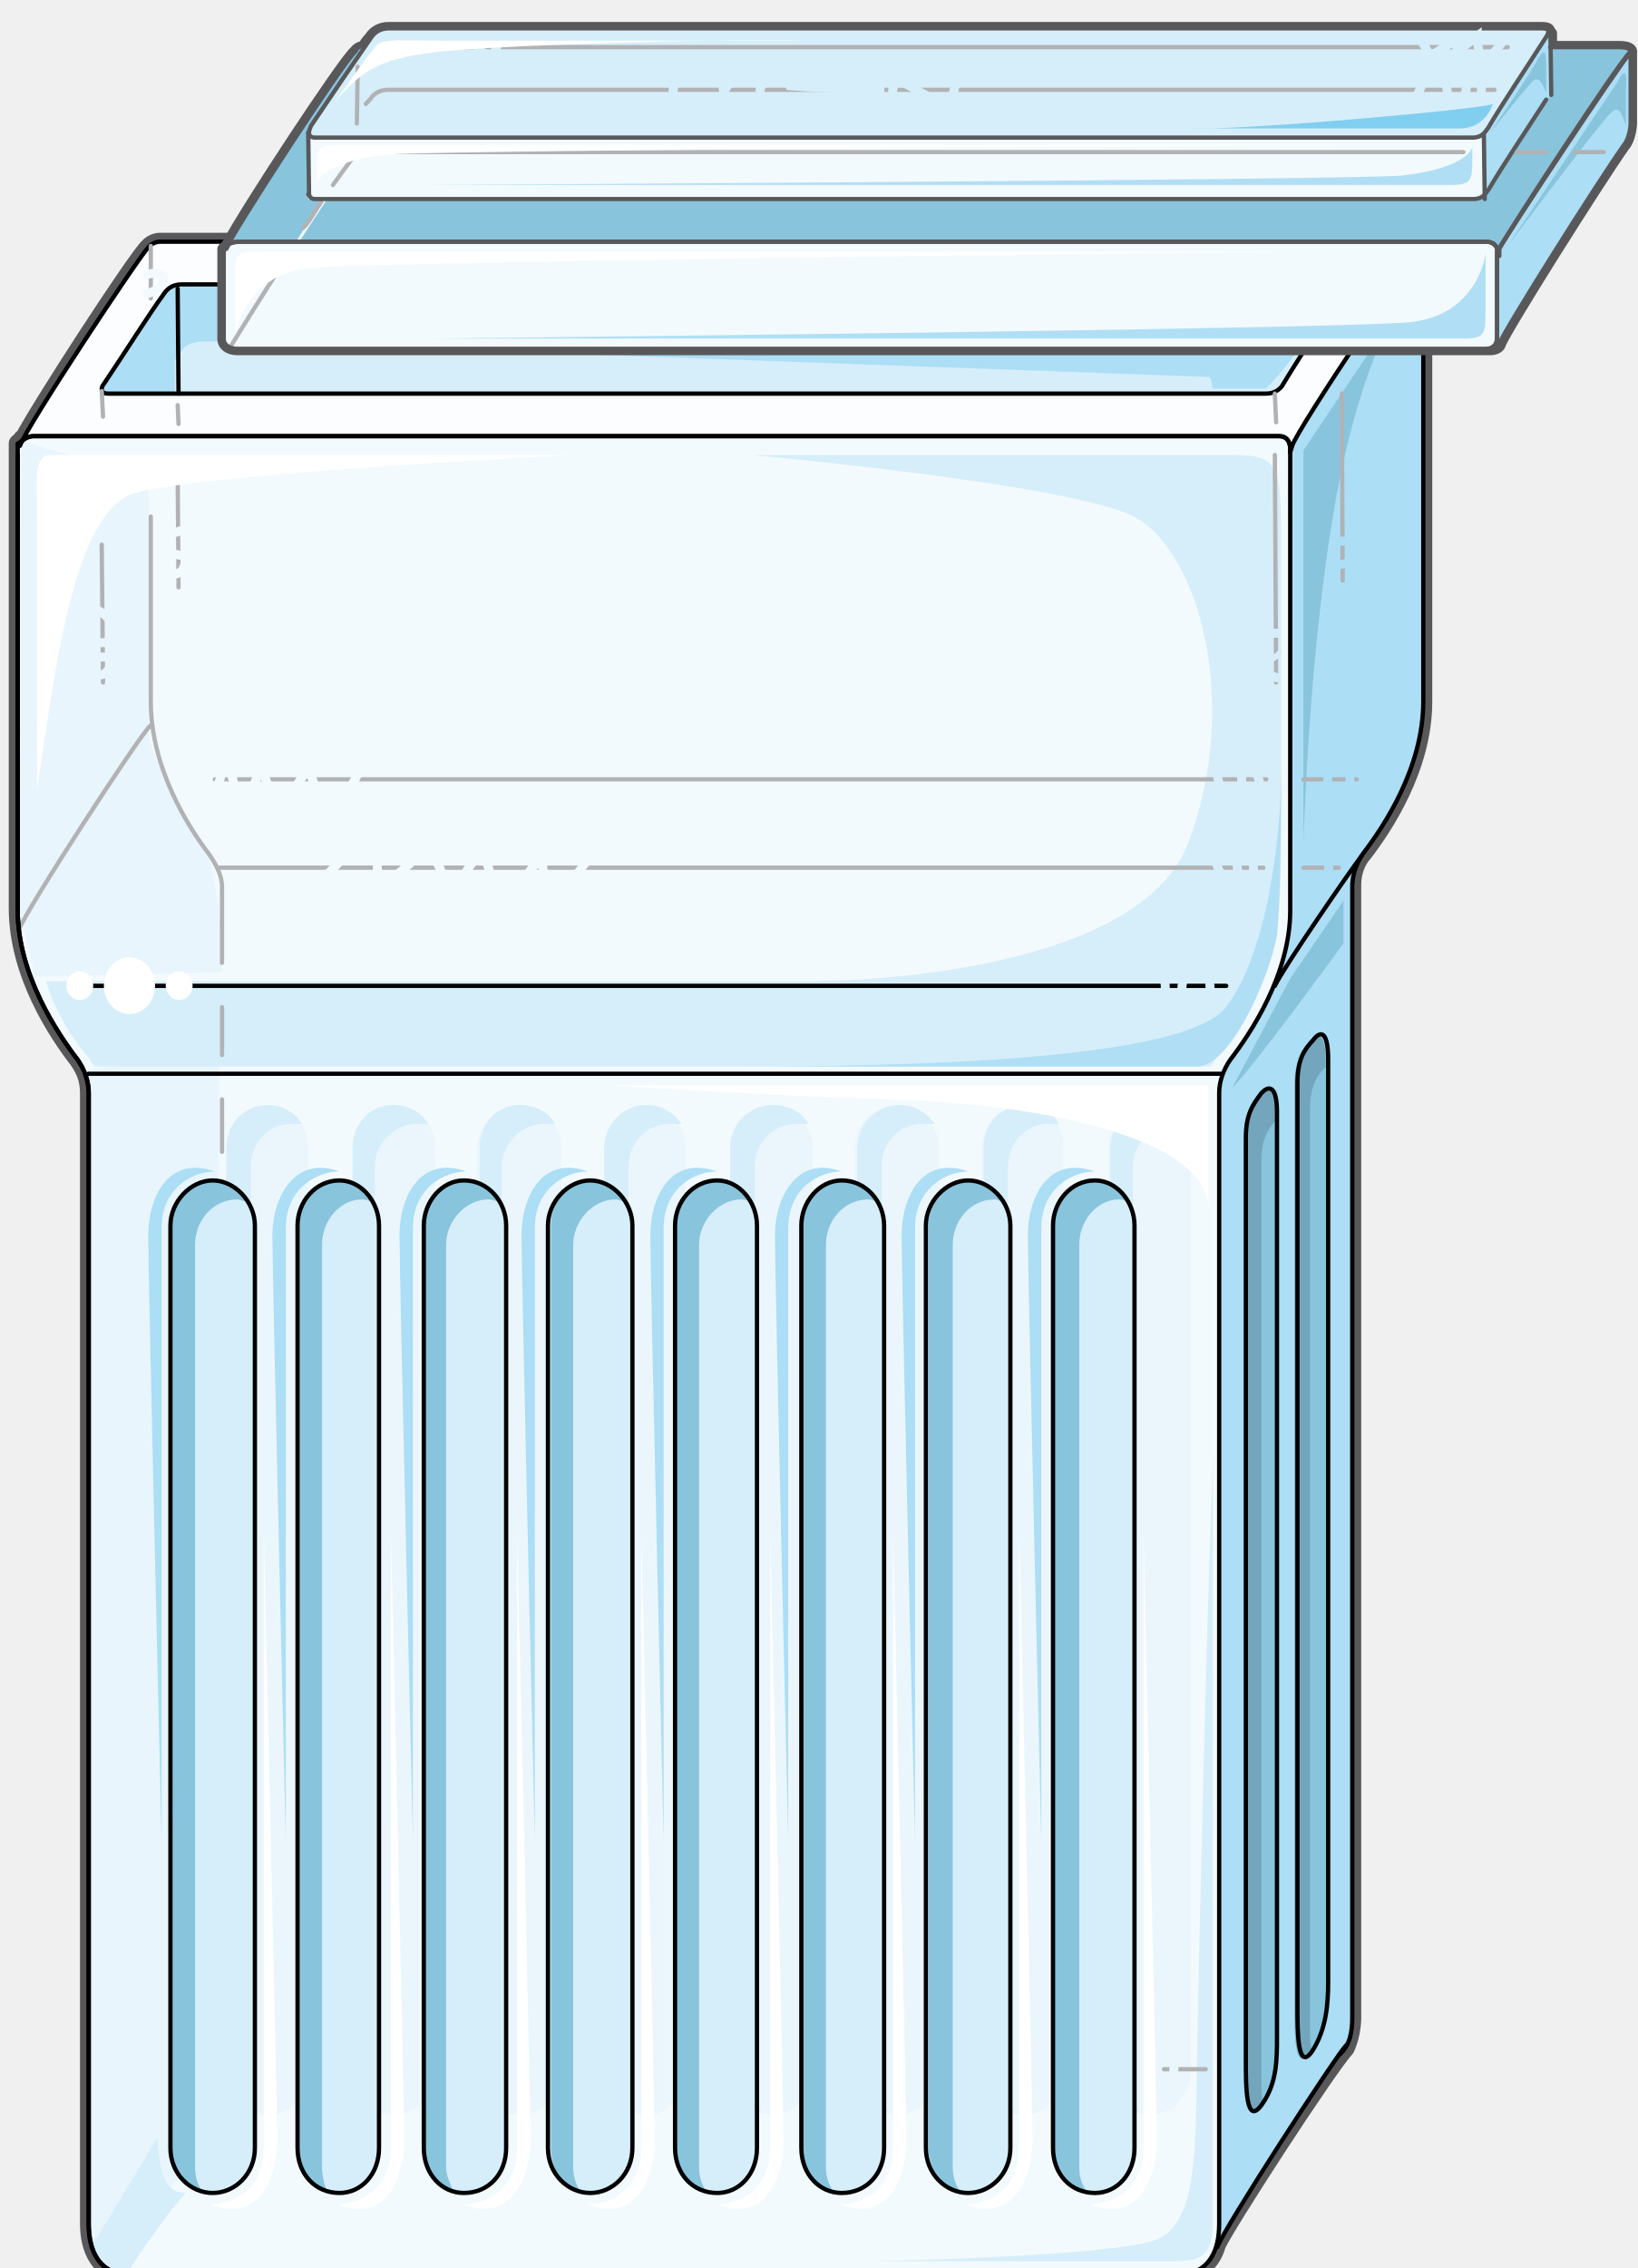
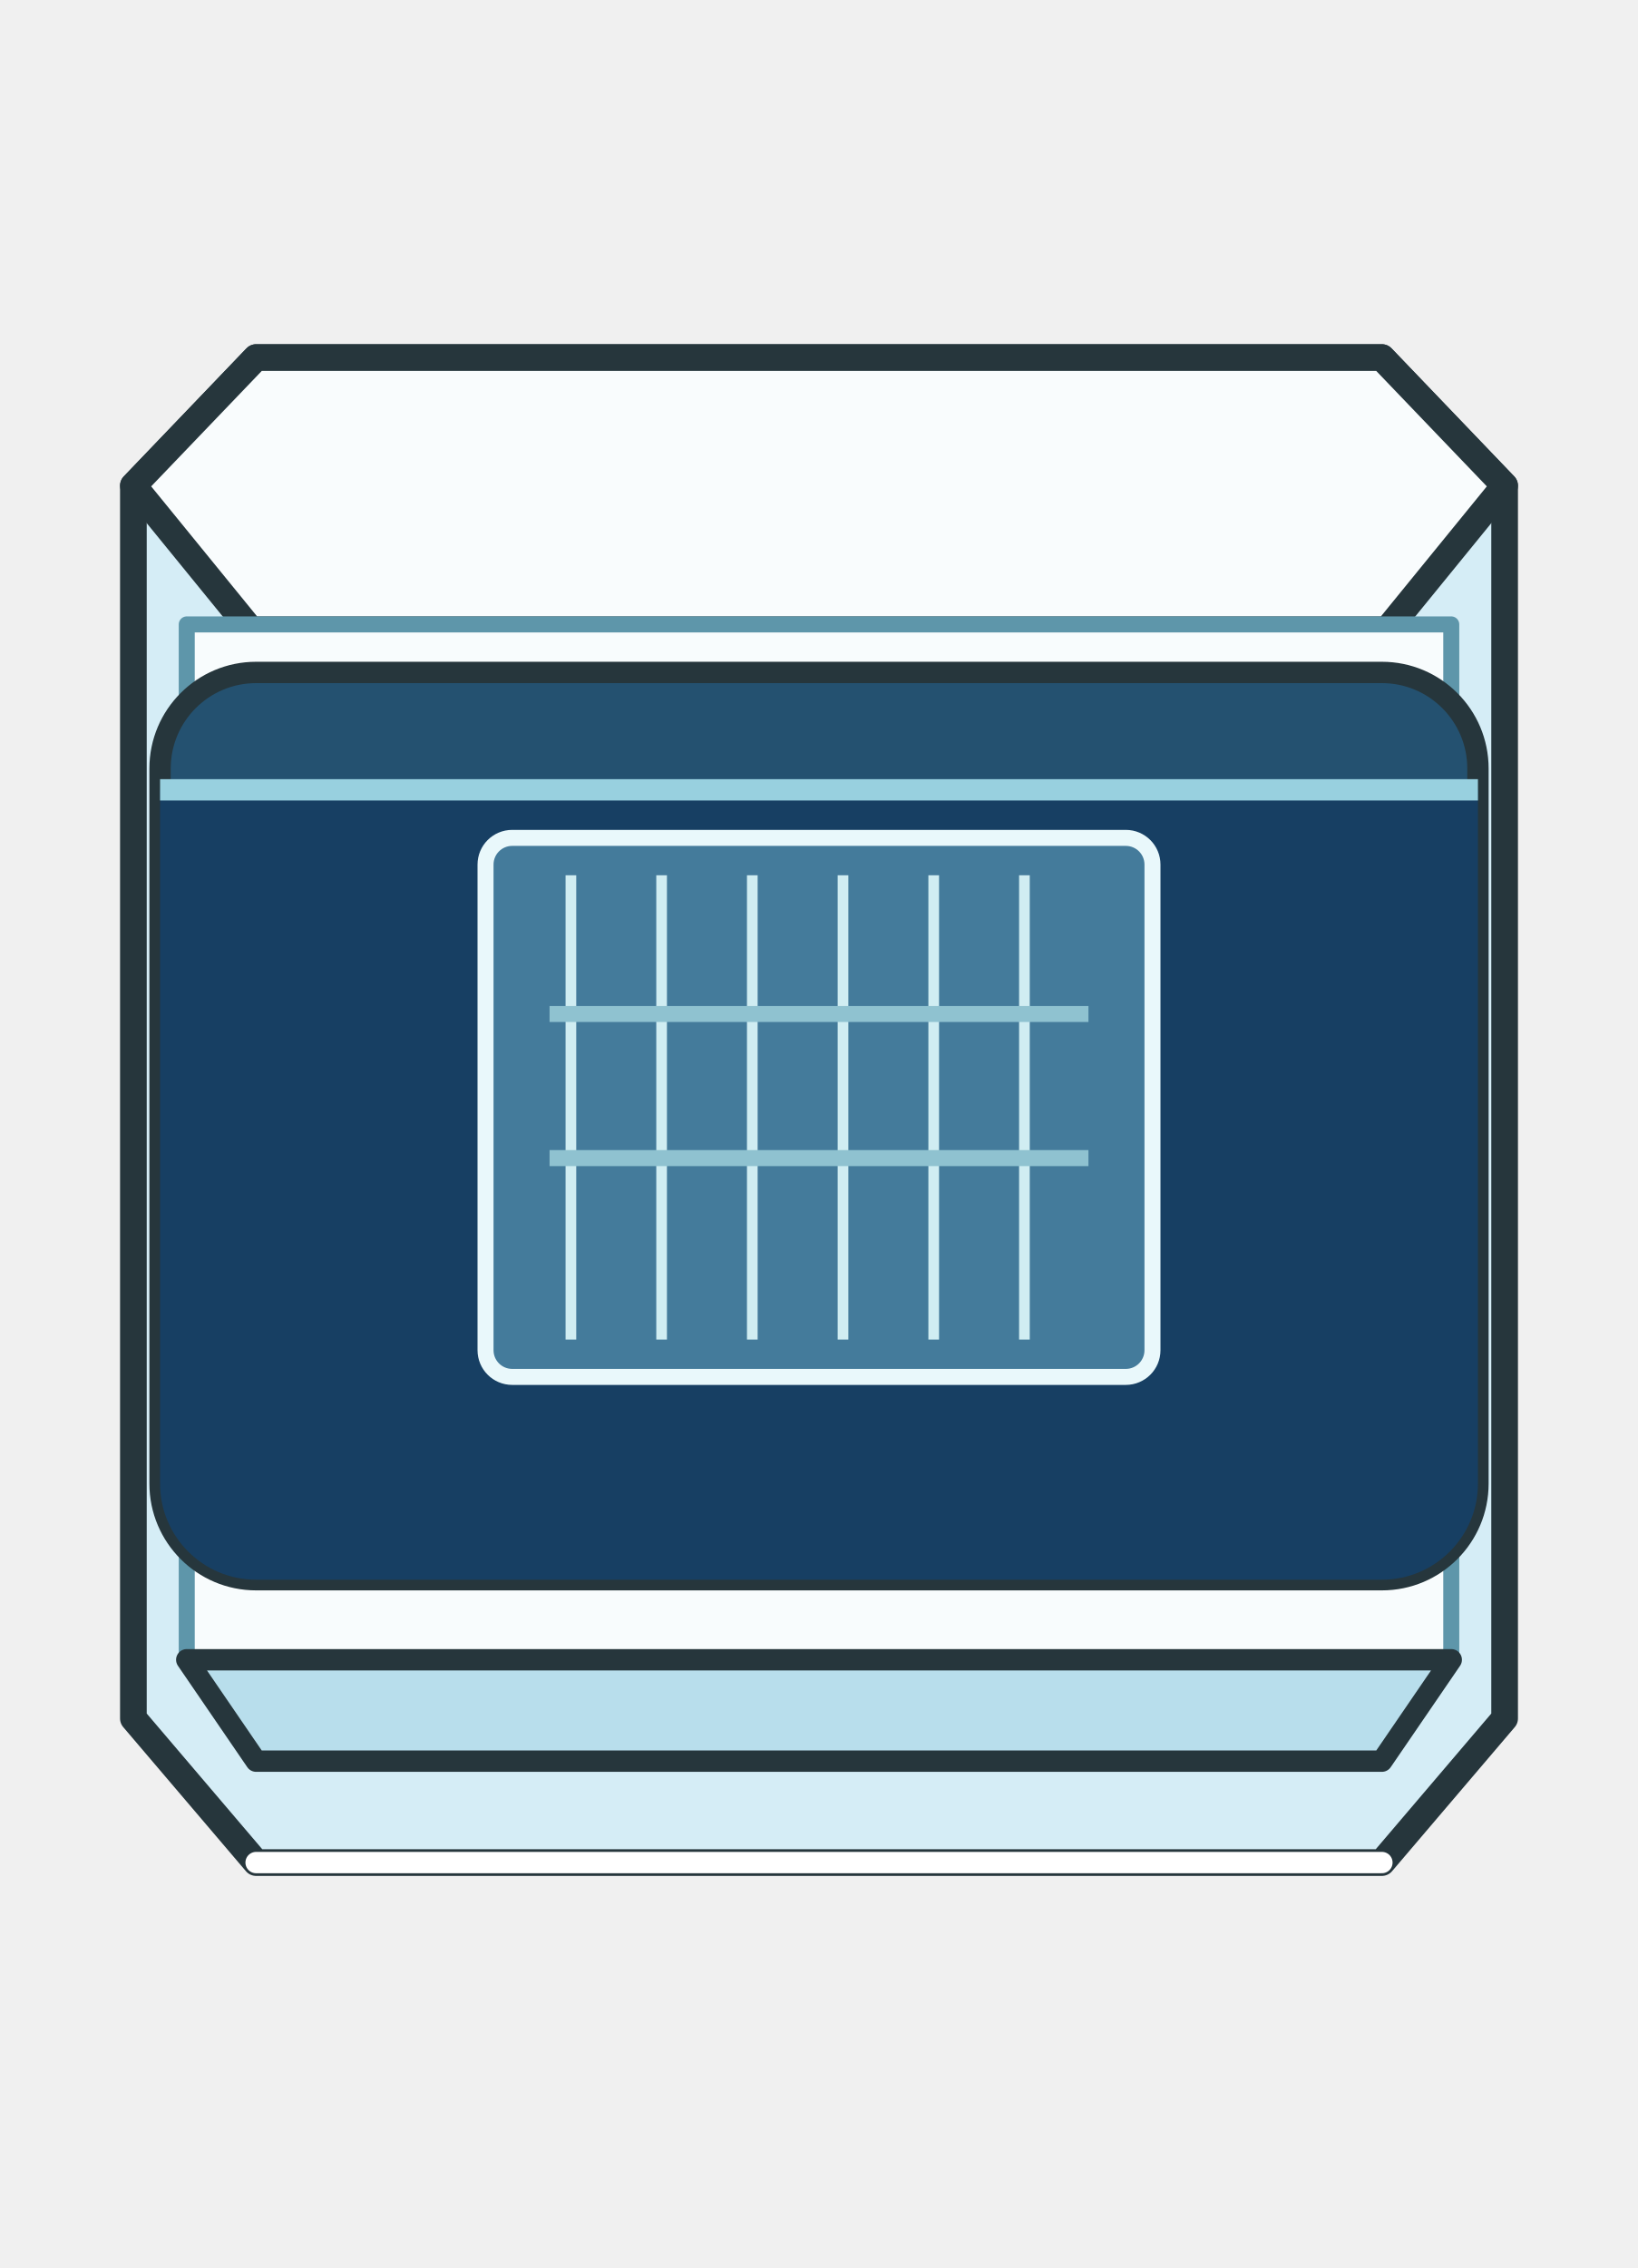
- <svg xmlns="http://www.w3.org/2000/svg" version="1.0" viewBox="0 0 306.973 424.97">
+ <svg xmlns="http://www.w3.org/2000/svg" viewBox="0 0 306.973 424.97">
  <defs>
-     <clipPath clipPathUnits="userSpaceOnUse" id="a">
-       <path d="M1.04 3.598h306.614V428.86H1.039z" />
+     <clipPath id="bath">
+       <rect x="30" y="126" width="247" height="170" rx="18" />
    </clipPath>
  </defs>
-   <path clip-path="url(#a)" d="M264.28 45.293H29.982c-.84 0-1.68.48-2.079.919C25.824 47.971 7.076 76.833 4.157 82.63v-.44.44s0 0 0 0c-.4 0-.4 0-.839.44 0 0 0 0 0 0v87.067c0 12.432 7.515 23.546 11.273 28.423 1.24 1.799 2.079 3.558 2.079 6.236v211.871c0 4.438 1.639 9.755 8.715 9.755h194.362c4.997 0 7.475-2.639 8.315-5.757 0 0 0 0 0 0 1.279-3.118 20.827-33.3 24.145-36.858.84-1.799 1.24-3.997 1.24-5.796V165.7c0-2.24.839-4.438 2.078-5.797 3.758-4.877 11.233-15.99 11.233-28.423V46.212s0 0 0 0 0 0 0 0 0-.92-2.478-.92" fill="none" stroke="#58585a" stroke-width="3.358px" stroke-linecap="round" stroke-linejoin="round" stroke-miterlimit="4" stroke-dasharray="none" stroke-opacity="1" />
-   <path d="M228.462 382.928v37.337l23.345-36.498-23.345-.84z" fill="#acdef5" fill-rule="evenodd" fill-opacity="1" stroke="none" />
-   <path d="M266.758 46.092V131.4c0 12.433-7.475 23.546-11.233 28.423-1.24 1.799-2.079 3.998-2.079 6.236v211.912c0 4.437-1.639 9.754-9.154 9.754H50.329c-7.075 0-8.714-5.317-8.714-9.754V166.059c0-2.238-1.28-4.437-2.519-6.236-3.757-4.877-10.833-15.99-10.833-28.423V46.092z" fill="#acdef5" fill-rule="evenodd" fill-opacity="1" stroke="none" />
-   <path d="M241.813 84.789s.4-3.079-2.078-3.079H6.236c-1.239 0-2.478.88-2.918 1.76h.44c1.239-3.558 22.066-35.06 24.145-37.258.4-.44 1.24-.92 2.079-.92H264.28c2.478 0 2.478.92 2.478.92-2.078 2.199-23.306 33.7-24.545 37.257l-.4 1.32z" fill="#fbfdfe" fill-rule="evenodd" fill-opacity="1" stroke="none" />
-   <path d="M34.02 53.288h215.769c1.259 0 2.498 0 1.259 1.799-3.758 6.216-7.915 12.452-10.834 17.35-.42.439-1.239 1.318-2.918 1.318H20.268c-1.68 0-1.26-1.319-.84-1.779 4.178-6.216 8.335-12.892 11.253-16.89.84-1.339 2.08-1.798 3.338-1.798z" fill="#d6eefa" fill-rule="evenodd" fill-opacity="1" stroke="none" />
-   <path d="M34.02 65.76c.819-1.339 2.498-1.779 4.157-1.779H245.21c2.08-2.678 3.758-5.796 5.837-8.894 1.24-1.8 0-1.8-1.26-1.8H34.02c-1.259 0-2.498.46-3.338 1.8-2.918 3.997-7.075 10.673-11.253 16.89-.42.46-.84 1.778.84 1.778h8.335c2.078-3.098 3.737-5.776 5.416-7.995z" fill="#acdef5" fill-rule="evenodd" fill-opacity="1" stroke="none" />
-   <path d="M239.735 81.75H6.236c-.82 0-1.659.46-2.079.9-.42.44-.42.44-.42.88h-.419v-.44V170.597c0 11.992 7.495 23.086 11.253 27.983 1.24 1.779 2.079 3.997 2.079 6.216v211.871c0 4.878 1.659 9.755 8.735 9.755H219.767c7.076 0 8.735-4.877 8.735-9.755V204.796c0-2.219.839-4.437 2.078-6.216 3.758-4.897 11.233-15.99 11.233-27.983V83.989c0-.9-.4-2.239-2.078-2.239z" fill="#f3fafd" fill-rule="evenodd" fill-opacity="1" stroke="none" />
-   <path d="M57.765 388.285c0 4.457-3.318 7.995-7.455 7.995-4.558 0-7.896-3.538-7.896-7.995V215.05c0-4.458 3.338-8.015 7.896-8.015 4.137 0 7.455 3.557 7.455 8.015v173.235z" fill="#ebf6fc" fill-rule="evenodd" fill-opacity="1" stroke="none" />
-   <path d="M47.012 391.743V218.588c0-4.438 3.317-7.996 7.475-7.996h2.079c-1.24-2.218-3.738-3.557-6.237-3.557-4.577 0-7.915 3.557-7.915 7.995v173.155c0 3.558 2.499 6.656 5.417 7.535-.42-.88-.82-2.658-.82-3.977z" fill="#d6eefa" fill-rule="evenodd" fill-opacity="1" stroke="none" />
-   <path d="M81.59 388.285c0 4.457-3.337 7.995-7.955 7.995-4.197 0-7.555-3.538-7.555-7.995V215.05c0-4.458 3.358-8.015 7.555-8.015 4.618 0 7.956 3.557 7.956 8.015v173.235z" fill="#ebf6fc" fill-rule="evenodd" fill-opacity="1" stroke="none" />
-   <path d="M70.257 391.743V218.588c0-4.438 3.738-7.996 7.896-7.996h2.078c-1.239-2.218-3.737-3.557-6.656-3.557-4.157 0-7.495 3.557-7.495 7.995v173.155c0 3.558 2.099 6.656 5.417 7.535-.82-.88-1.24-2.658-1.24-3.977z" fill="#d6eefa" fill-rule="evenodd" fill-opacity="1" stroke="none" />
-   <path d="M105.256 388.285c0 4.457-3.738 7.995-7.915 7.995-4.157 0-7.915-3.538-7.915-7.995V215.05c0-4.458 3.758-8.015 7.915-8.015 4.177 0 7.915 3.557 7.915 8.015v173.235zM128.522 388.285c0 4.457-3.298 7.995-7.415 7.995-4.538 0-7.856-3.538-7.856-7.995V215.05c0-4.458 3.318-8.015 7.856-8.015 4.117 0 7.415 3.557 7.415 8.015v173.235zM152.348 388.285c0 4.457-3.338 7.995-7.956 7.995-4.197 0-7.555-3.538-7.555-7.995V215.05c0-4.458 3.358-8.015 7.555-8.015 4.618 0 7.956 3.557 7.956 8.015v173.235zM176.013 388.285c0 4.457-3.737 7.995-7.915 7.995-4.157 0-7.915-3.538-7.915-7.995V215.05c0-4.458 3.758-8.015 7.915-8.015 4.178 0 7.915 3.557 7.915 8.015v173.235zM199.36 388.285c0 4.457-3.319 7.995-7.456 7.995-4.558 0-7.896-3.538-7.896-7.995V215.05c0-4.458 3.338-8.015 7.896-8.015 4.137 0 7.455 3.557 7.455 8.015v173.235zM223.185 388.285c0 4.457-3.338 7.995-7.955 7.995-4.198 0-7.556-3.538-7.556-7.995V215.05c0-4.458 3.358-8.015 7.556-8.015 4.617 0 7.955 3.557 7.955 8.015v173.235z" fill="#ebf6fc" fill-rule="evenodd" fill-opacity="1" stroke="none" />
-   <path d="M94.083 391.743V218.588c0-4.438 3.738-7.996 7.895-7.996h2.079c-1.24-2.218-3.738-3.557-6.656-3.557-4.158 0-7.495 3.557-7.495 7.995v173.155c0 3.558 2.098 6.656 5.416 7.535-.82-.88-1.239-2.658-1.239-3.977zM117.809 391.743V218.588c0-4.438 3.298-7.996 7.855-7.996h2.059c-1.64-2.218-3.718-3.557-6.616-3.557-4.118 0-7.856 3.557-7.856 7.995v173.155c0 3.558 2.499 6.656 5.797 7.535-.82-.88-1.24-2.658-1.24-3.977zM141.474 391.743V218.588c0-4.438 3.358-7.996 7.975-7.996h2.1c-1.26-2.218-3.779-3.557-6.717-3.557-4.197 0-7.995 3.557-7.995 7.995v173.155c0 3.558 2.539 6.656 5.896 7.535-.839-.88-1.259-2.658-1.259-3.977zM165.24 391.743V218.588c0-4.438 3.338-7.996 7.495-7.996h2.479c-1.66-2.218-3.738-3.557-6.636-3.557-4.158 0-7.915 3.557-7.915 7.995v173.155c0 3.558 2.498 6.656 5.836 7.535-.84-.88-1.26-2.658-1.26-3.977zM188.925 391.743V218.588c0-4.438 3.318-7.996 7.476-7.996h2.079c-1.24-2.218-3.738-3.557-6.237-3.557-4.577 0-7.915 3.557-7.915 7.995v173.155c0 3.558 2.499 6.656 5.837 7.535-.84-.88-1.24-2.658-1.24-3.977zM212.331 391.743V218.588c0-4.438 3.738-7.996 7.896-7.996h2.078c-1.239-2.218-3.737-3.557-6.656-3.557-4.157 0-7.495 3.557-7.495 7.995v173.155c0 3.558 2.099 6.656 5.417 7.535-.82-.88-1.24-2.658-1.24-3.977z" fill="#d6eefa" fill-rule="evenodd" fill-opacity="1" stroke="none" />
-   <path d="M16.57 204.836v211.772c0 2.658.42 5.336 2.079 7.095l22.406-23.526V196.401l-25.744 4.457c.84 1.32 1.259 2.659 1.259 3.978z" fill="#e8f5fc" fill-rule="evenodd" fill-opacity="1" stroke="none" />
-   <path d="M47.771 402.476c0 4.897-3.738 8.435-7.915 8.435-4.158 0-7.915-3.538-7.915-8.435V229.641c0-4.437 3.757-8.455 7.915-8.455 4.177 0 7.915 4.018 7.915 8.455v172.835z" fill="#d6eefa" fill-rule="evenodd" fill-opacity="1" stroke="none" />
-   <path d="M36.558 405.994V233.199c0-4.458 3.338-8.455 7.935-8.455.42 0 1.26.44 2.079.44-1.66-2.22-3.758-3.998-6.676-3.998-4.178 0-7.955 3.998-7.955 8.455v172.795c0 3.998 2.518 7.116 5.856 7.995-.84-1.319-1.24-2.658-1.24-4.437z" fill="#89c4dd" fill-rule="evenodd" fill-opacity="1" stroke="none" />
-   <path d="M71.037 402.476c0 4.897-3.298 8.435-7.416 8.435-4.537 0-7.855-3.538-7.855-8.435V229.641c0-4.437 3.318-8.455 7.855-8.455 4.118 0 7.416 4.018 7.416 8.455v172.835z" fill="#d6eefa" fill-rule="evenodd" fill-opacity="1" stroke="none" />
-   <path d="M60.363 405.994V233.199c0-4.458 3.318-8.455 7.476-8.455.84 0 1.679.44 2.079.44-1.24-2.22-3.738-3.998-6.237-3.998-4.577 0-7.915 3.998-7.915 8.455v172.795c0 3.998 2.499 7.116 5.417 7.995-.42-1.319-.82-2.658-.82-4.437z" fill="#89c4dd" fill-rule="evenodd" fill-opacity="1" stroke="none" />
-   <path d="M94.863 402.476c0 4.897-3.318 8.435-7.916 8.435-4.177 0-7.515-3.538-7.515-8.435V229.641c0-4.437 3.338-8.455 7.515-8.455 4.598 0 7.916 4.018 7.916 8.455v172.835zM118.528 402.476c0 4.897-3.738 8.435-7.915 8.435-4.158 0-7.915-3.538-7.915-8.435V229.641c0-4.437 3.757-8.455 7.915-8.455 4.177 0 7.915 4.018 7.915 8.455v172.835zM141.874 402.476c0 4.897-3.318 8.435-7.455 8.435-4.558 0-7.896-3.538-7.896-8.435V229.641c0-4.437 3.338-8.455 7.896-8.455 4.137 0 7.455 4.018 7.455 8.455v172.835zM165.7 402.476c0 4.897-3.338 8.435-7.956 8.435-4.197 0-7.555-3.538-7.555-8.435V229.641c0-4.437 3.358-8.455 7.555-8.455 4.618 0 7.956 4.018 7.956 8.455v172.835zM189.365 402.476c0 4.897-3.738 8.435-7.915 8.435-4.157 0-7.915-3.538-7.915-8.435V229.641c0-4.437 3.758-8.455 7.915-8.455 4.178 0 7.915 4.018 7.915 8.455v172.835zM212.631 402.476c0 4.897-3.298 8.435-7.415 8.435-4.538 0-7.856-3.538-7.856-8.435V229.641c0-4.437 3.318-8.455 7.856-8.455 4.117 0 7.415 4.018 7.415 8.455v172.835z" fill="#d6eefa" fill-rule="evenodd" fill-opacity="1" stroke="none" />
-   <path d="M239.335 381.569c0 4.437 0 8.894-2.918 12.892-2.919 3.978-2.919-3.558-2.919-8.455V213.251c0-4.438 1.26-6.216 2.919-8.435 1.679-1.78 2.918-.88 2.918 3.558v173.195z" fill="#89c4dd" fill-rule="evenodd" fill-opacity="1" stroke="none" />
-   <path d="M236.417 390.463V217.708c0-4.457 1.259-6.216 2.918-7.995v-1.34c0-4.437-1.24-5.336-2.918-3.557-1.66 2.219-2.919 3.997-2.919 8.435v172.755c0 4.897 0 12.433 2.919 8.455l.42-.46c-.42-.88-.42-2.218-.42-3.538z" fill="#73a5bc" fill-rule="evenodd" fill-opacity="1" stroke="none" />
-   <path d="M248.93 371.295c0 4.437-.4 8.875-2.88 12.872-2.877 4.437-2.877-3.558-2.877-7.995V202.957c0-4.457 1.239-6.236 2.878-7.995 1.659-2.239 2.878-1.34 2.878 3.538v172.795z" fill="#89c4dd" fill-rule="evenodd" fill-opacity="1" stroke="none" />
-   <path d="M238.935 184.728c1.68-3.518 14.152-21.627 16.23-24.305z" fill="#f3fafd" fill-rule="evenodd" fill-opacity="1" stroke="none" />
-   <path d="M83.61 405.994V233.199c0-4.458 3.737-8.455 7.895-8.455.839 0 1.679.44 2.078.44-1.239-2.22-3.737-3.998-6.656-3.998-4.157 0-7.495 3.998-7.495 8.455v172.795c0 3.998 2.498 7.116 5.417 7.995-.42-1.319-1.24-2.658-1.24-4.437zM107.435 405.994V233.199c0-4.458 3.738-8.455 7.895-8.455.84 0 1.26.44 2.079.44-1.24-2.22-3.738-3.998-6.656-3.998-4.158 0-7.496 3.998-7.496 8.455v172.795c0 3.998 2.1 7.116 5.417 7.995-.82-1.319-1.24-2.658-1.24-4.437zM131.02 405.994V233.199c0-4.458 3.738-8.455 7.896-8.455.84 0 1.679.44 2.079.44-1.24-2.22-3.738-3.998-6.656-3.998-4.158 0-7.496 3.998-7.496 8.455v172.795c0 3.998 2.099 7.116 5.417 7.995-.82-1.319-1.24-2.658-1.24-4.437zM154.806 405.994V233.199c0-4.458 3.338-8.455 7.935-8.455.84 0 1.26.44 2.08.44-1.24-2.22-3.759-3.998-6.677-3.998-4.177 0-7.955 3.998-7.955 8.455v172.795c0 3.998 2.518 7.116 5.856 7.995-.84-1.319-1.239-2.658-1.239-4.437zM178.572 405.994V233.199c0-4.458 3.298-8.455 7.855-8.455.42 0 1.24.44 2.059.44-1.64-2.22-3.718-3.998-6.616-3.998-4.118 0-7.855 3.998-7.855 8.455v172.795c0 3.998 2.498 7.116 5.796 7.995-.82-1.319-1.24-2.658-1.24-4.437zM202.277 405.994V233.199c0-4.458 3.318-8.455 7.476-8.455.84 0 1.679.44 2.079.44-1.24-2.22-3.738-3.998-6.237-3.998-4.577 0-7.915 3.998-7.915 8.455v172.795c0 3.998 2.499 7.116 5.837 7.995-.84-1.319-1.24-2.658-1.24-4.437z" fill="#89c4dd" fill-rule="evenodd" fill-opacity="1" stroke="none" />
-   <path d="M245.531 380.63V207.873c0-4.457 1.26-6.216 2.918-7.995v-1.34c0-4.437-1.239-5.336-2.918-3.557-1.659 2.218-2.918 3.997-2.918 8.435v172.755c0 4.897 0 12.432 2.918 8.455l.42-.46c-.42-.88-.42-2.218-.42-3.538z" fill="#73a5bc" fill-rule="evenodd" fill-opacity="1" stroke="none" />
-   <path d="M144.353 287.786v114.59c0 7.995-5.837 10.674-9.994 10.674 8.734 3.538 12.472-4.458 12.472-11.993 0-7.555-2.478-113.271-2.478-113.271zM167.379 287.786v114.59c0 7.995-5.837 10.674-9.994 10.674 8.734 3.538 12.472-4.458 12.472-11.993 0-7.555-2.478-113.271-2.478-113.271zM191.024 287.786v114.59c0 7.995-5.856 10.674-10.054 10.674 8.375 3.538 12.553-4.458 12.553-11.993 0-7.555-2.499-113.271-2.499-113.271zM214.31 287.786v114.59c0 7.995-5.836 10.674-9.994 10.674 8.735 3.538 12.473-4.458 12.473-11.993 0-7.555-2.479-113.271-2.479-113.271zM49.45 287.786v114.59c0 7.995-5.836 10.674-9.994 10.674 8.735 3.538 12.473-4.458 12.473-11.993 0-7.555-2.479-113.271-2.479-113.271zM73.276 287.786v114.59c0 7.995-5.837 10.674-9.994 10.674 8.734 3.538 12.472-4.458 12.472-11.993 0-7.555-2.478-113.271-2.478-113.271zM96.921 287.786v114.59c0 7.995-5.856 10.674-10.054 10.674 8.375 3.538 12.553-4.458 12.553-11.993 0-7.555-2.499-113.271-2.499-113.271zM120.207 287.786v114.59c0 7.995-5.836 10.674-9.994 10.674 8.735 3.538 12.473-4.458 12.473-11.993 0-7.555-2.479-113.271-2.479-113.271z" fill="#fff" fill-rule="evenodd" fill-opacity="1" stroke="none" />
-   <path d="M100.24 345.11V230.16c0-7.555 5.816-10.653 9.973-10.653-8.715-3.118-12.472 4.877-12.472 11.993 0 7.535 2.498 113.61 2.498 113.61zM77.393 345.11V230.16c0-7.555 5.857-10.653 10.034-10.653-8.775-3.118-12.552 4.877-12.552 11.993 0 7.535 2.518 113.61 2.518 113.61zM53.568 345.11V230.16c0-7.555 5.856-10.653 10.033-10.653-8.354-3.118-12.552 4.877-12.552 11.993 0 7.535 2.519 113.61 2.519 113.61zM30.282 345.11V230.16c0-7.555 5.816-10.653 9.974-10.653-8.715-3.118-12.473 4.877-12.473 11.993 0 7.535 2.499 113.61 2.499 113.61zM195.162 345.11V230.16c0-7.555 5.856-10.653 10.034-10.653-8.775-3.118-12.553 4.877-12.553 11.993 0 7.535 2.519 113.61 2.519 113.61zM171.496 345.11V230.16c0-7.555 5.857-10.653 10.034-10.653-8.775-3.118-12.552 4.877-12.552 11.993 0 7.535 2.518 113.61 2.518 113.61zM147.73 345.11V230.16c0-7.555 5.817-10.653 9.974-10.653-8.315-3.118-12.472 4.877-12.472 11.993 0 7.535 2.498 113.61 2.498 113.61zM124.385 345.11V230.16c0-7.555 5.816-10.653 9.974-10.653-8.715-3.118-12.473 4.877-12.473 11.993 0 7.535 2.499 113.61 2.499 113.61z" fill="#acdef5" fill-rule="evenodd" fill-opacity="1" stroke="none" />
-   <path d="M8.595 183.849c2.099 6.676 5.836 11.992 8.335 14.67 0 .44.42.88.84 1.32h209.053c.42-.44.839-.88.839-1.32 2.499-2.678 6.236-7.994 8.315-14.67H8.595z" fill="#d6eefa" fill-rule="evenodd" fill-opacity="1" stroke="none" />
-   <path d="M140.995 85.268H231.4c7.915 0 8.734 1.78 8.734 15.091v54.607c0 12.413 0 26.184-5.816 32.38-6.256 6.656-69.578 4.438-69.578 4.438l-11.233-7.975s59.144 0 69.138-25.745c9.994-26.184 2.079-54.587-9.994-61.243-12.492-6.216-71.656-11.553-71.656-11.553z" fill="#d6eefa" fill-rule="evenodd" fill-opacity="1" stroke="none" />
-   <path d="M249.729 97.301c3.358-20.907 9.594-37.777 15.43-44.013l-20.867 31.1v72.437c0 5.756.44-29.342 5.437-59.524zM241.793 183.409l10.014-14.671v8.015s-17.11 23.546-20.867 27.083z" fill="#89c4dd" fill-rule="evenodd" fill-opacity="1" stroke="none" />
-   <path d="M163.54 423.703h56.307c5.416 0 7.495-.88 7.495-7.975V273.154c-1.239 31.541-2.498 87.048-2.918 107.935-.4 20.867.42 35.519-7.915 38.637-8.335 3.098-52.968 3.977-52.968 3.977z" fill="#d6eefa" fill-rule="evenodd" fill-opacity="1" stroke="none" />
-   <path d="M114.37 203.357h112.093v22.626c-.82-12.852-31.241-19.068-58.745-19.948-27.503-.9-53.347-2.678-53.347-2.678z" fill="#fff" fill-rule="evenodd" fill-opacity="1" stroke="none" />
-   <path d="M205.995 63.541c8.755 0 20.848 1.76 21.267 9.255h9.994s4.178-3.958 7.915-10.154z" fill="#acdef5" fill-rule="evenodd" fill-opacity="1" stroke="none" />
-   <path d="M18.169 419.306c-.42 0-.84.9-1.26.9.84 2.218 2.52 3.997 4.198 4.896 2.918 1.32 3.338 0 5.017-2.678 2.918-3.998 5.437-8.015 8.775-11.573-5.437.44-5.017-8.015-5.437-10.254z" fill="#d6eefa" fill-rule="evenodd" fill-opacity="1" stroke="none" />
-   <path d="M27.843 89.746v47.111c0 6.216 11.273 23.106 11.273 23.106l2.099 11.093.4 11.114-35.039.88-2.938-12.433.42-87.987z" fill="#e8f5fc" fill-rule="evenodd" fill-opacity="1" stroke="none" />
-   <path d="M137.717 199.839h86.607c6.236 0 13.312-15.99 14.991-24.425.82-6.656.82-31.541.82-31.541 0 12.452-2.499 34.659-10.394 44.873-7.915 10.213-62.043 11.093-92.024 11.093z" fill="#b0dff5" fill-rule="evenodd" fill-opacity="1" stroke="none" />
-   <path d="M32.74 67.12v6.635h-5.277l5.277-6.636zM66.08 64.8l160.743 5.837 1.319-5.337-162.062-.5z" fill="#acdef5" fill-rule="evenodd" fill-opacity="1" stroke="none" />
-   <path d="M241.813 84.789s.4-3.079-2.078-3.079H6.236c-1.239 0-2.478.88-2.918 1.76h.44c1.239-3.558 22.066-35.06 24.145-37.258.4-.44 1.24-.92 2.079-.92H264.28c2.478 0 2.478.92 2.478.92-2.078 2.199-23.306 33.7-24.545 37.257l-.4 1.32" fill="none" stroke="#000" stroke-width=".8px" stroke-linecap="round" stroke-linejoin="round" stroke-miterlimit="4" stroke-dasharray="none" stroke-opacity="1" />
-   <path d="M3.638 174.015c1.259-3.538 22.546-36.358 24.625-38.137" fill="none" stroke="#b1b2b4" stroke-width=".8px" stroke-linecap="round" stroke-linejoin="round" stroke-miterlimit="4" stroke-dasharray="none" stroke-opacity="1" />
-   <path d="M34.02 53.288h215.789c1.239 0 2.478 0 1.239 1.799-3.758 6.236-7.915 12.472-10.834 17.35-.4.439-1.239 1.318-2.918 1.318H20.268c-1.68 0-1.24-1.319-.84-1.759 4.198-6.236 8.355-12.912 11.273-16.91.84-1.319 2.08-1.798 3.318-1.798M252.287 383.248c-2.079 2.238-22.866 34.259-24.145 37.817M3.318 85.268v85.289c0 12.012 7.475 23.106 11.213 28.003 1.24 1.759 2.079 3.997 2.079 6.216v211.891c0 4.878 1.659 9.755 8.695 9.755" fill="none" stroke="#000" stroke-width=".8px" stroke-linecap="round" stroke-linejoin="round" stroke-miterlimit="4" stroke-dasharray="none" stroke-opacity="1" />
-   <path d="M239.735 81.75H6.236c-.82 0-1.659.46-2.079.9 0 0 0 0 0 0-.42.44-.42.44-.42.88h-.419v-.44V170.597c0 11.992 7.495 23.086 11.253 27.983 1.24 1.779 2.079 3.997 2.079 6.216v211.871c0 4.878 1.659 9.755 8.735 9.755H219.767c7.076 0 8.735-4.877 8.735-9.755V204.796c0-2.219.839-4.437 2.078-6.216 3.758-4.897 11.233-15.99 11.233-27.983V83.989c0-.9-.4-2.239-2.078-2.239" fill="none" stroke="#000" stroke-width=".8px" stroke-linecap="round" stroke-linejoin="round" stroke-miterlimit="4" stroke-dasharray="none" stroke-opacity="1" />
-   <path d="M28.263 55.926v-9.834M41.615 180.41v-14.23c0-2.22-1.24-4.438-2.499-6.217-3.757-4.897-10.853-16.01-10.853-28.483V96.781M41.615 197.68v-8.954M41.615 215.83v-9.835M225.983 387.725h-7.835" fill="none" stroke="#b1b2b4" stroke-width=".8px" stroke-linecap="round" stroke-linejoin="round" stroke-miterlimit="4" stroke-dasharray="none" stroke-opacity="1" />
-   <path d="M250.928 385.087c2.119-1.76 2.518-4.438 2.518-7.076V166.059c0-2.198.84-4.437 2.08-6.196 3.757-4.917 11.232-15.99 11.232-28.463V46.092M16.59 201.198H228.94M15.79 184.728h214.03" fill="none" stroke="#000" stroke-width=".8px" stroke-linecap="round" stroke-linejoin="round" stroke-miterlimit="4" stroke-dasharray="none" stroke-opacity="1" />
-   <path d="M244.292 162.581h6.636M41.055 162.581h195.721" fill="none" stroke="#b1b2b4" stroke-width=".8px" stroke-linecap="round" stroke-linejoin="round" stroke-miterlimit="4" stroke-dasharray="none" stroke-opacity="1" />
-   <path d="M47.771 402.476c0 4.897-3.738 8.435-7.915 8.435 0 0 0 0 0 0-4.158 0-7.915-3.538-7.915-8.435V229.641c0-4.437 3.757-8.455 7.915-8.455 0 0 0 0 0 0 4.177 0 7.915 4.018 7.915 8.455v172.835zM71.037 402.476c0 4.897-3.298 8.435-7.416 8.435 0 0 0 0 0 0-4.537 0-7.855-3.538-7.855-8.435V229.641c0-4.437 3.318-8.455 7.855-8.455 0 0 0 0 0 0 4.118 0 7.416 4.018 7.416 8.455v172.835zM94.863 402.476c0 4.897-3.318 8.435-7.916 8.435 0 0 0 0 0 0-4.177 0-7.515-3.538-7.515-8.435V229.641c0-4.437 3.338-8.455 7.515-8.455 0 0 0 0 0 0 4.598 0 7.916 4.018 7.916 8.455v172.835zM118.528 402.476c0 4.897-3.738 8.435-7.915 8.435 0 0 0 0 0 0-4.158 0-7.915-3.538-7.915-8.435V229.641c0-4.437 3.757-8.455 7.915-8.455 0 0 0 0 0 0 4.177 0 7.915 4.018 7.915 8.455v172.835zM141.874 402.476c0 4.897-3.318 8.435-7.455 8.435 0 0 0 0 0 0-4.558 0-7.896-3.538-7.896-8.435V229.641c0-4.437 3.338-8.455 7.896-8.455 0 0 0 0 0 0 4.137 0 7.455 4.018 7.455 8.455v172.835zM165.7 402.476c0 4.897-3.338 8.435-7.956 8.435 0 0 0 0 0 0-4.197 0-7.555-3.538-7.555-8.435V229.641c0-4.437 3.358-8.455 7.555-8.455 0 0 0 0 0 0 4.618 0 7.956 4.018 7.956 8.455v172.835zM189.365 402.476c0 4.897-3.738 8.435-7.915 8.435 0 0 0 0 0 0-4.157 0-7.915-3.538-7.915-8.435V229.641c0-4.437 3.758-8.455 7.915-8.455 0 0 0 0 0 0 4.178 0 7.915 4.018 7.915 8.455v172.835zM212.631 402.476c0 4.897-3.298 8.435-7.415 8.435 0 0 0 0 0 0-4.538 0-7.856-3.538-7.856-8.435V229.641c0-4.437 3.318-8.455 7.856-8.455 0 0 0 0 0 0 4.117 0 7.415 4.018 7.415 8.455v172.835zM239.335 381.569c0 4.437 0 8.894-2.918 12.892-2.919 3.978-2.919-3.558-2.919-8.455V213.251c0-4.438 1.26-6.216 2.919-8.435 1.679-1.78 2.918-.88 2.918 3.558v173.195zM248.93 371.295c0 4.437-.4 8.875-2.88 12.872-2.877 4.437-2.877-3.558-2.877-7.995V202.957c0-4.457 1.239-6.236 2.878-7.995 1.659-2.239 2.878-1.34 2.878 3.538v172.795zM238.935 184.728c1.68-3.518 14.152-21.627 16.23-24.305" fill="none" stroke="#000" stroke-width=".8px" stroke-linecap="round" stroke-linejoin="round" stroke-miterlimit="4" stroke-dasharray="none" stroke-opacity="1" />
-   <path d="m19.068 102.058.24 25.824M19.068 73.276l.24 4.797" fill="none" stroke="#b1b2b4" stroke-width=".8px" stroke-linecap="round" stroke-linejoin="round" stroke-miterlimit="4" stroke-dasharray="none" stroke-opacity="1" />
-   <path d="m33.3 54.087.16 19.668" fill="none" stroke="#000" stroke-width=".8px" stroke-linecap="round" stroke-linejoin="round" stroke-miterlimit="4" stroke-dasharray="none" stroke-opacity="1" />
-   <path d="m33.3 75.914.16 3.518M33.3 88.466l.16 21.587M238.935 85.268l.24 42.614M238.935 73.755l.24 5.357M251.488 73.755l.16 35.02M251.488 54.087l.16 9.834" fill="none" stroke="#b1b2b4" stroke-width=".8px" stroke-linecap="round" stroke-linejoin="round" stroke-miterlimit="4" stroke-dasharray="none" stroke-opacity="1" />
-   <path d="M106.855 85.268h-97.4c-3.339 0-2.5 5.337-2.5 11.553v51.05c3.339-21.747 6.657-51.93 18.31-55.487 11.673-3.558 81.59-7.116 81.59-7.116zM19.468 184.688c0-2.918 2.159-5.317 4.797-5.317 2.659 0 4.797 2.399 4.797 5.317 0 2.938-2.138 5.317-4.797 5.317-2.638 0-4.797-2.379-4.797-5.317zM31.061 184.688c0-1.479 1.14-2.678 2.519-2.678 1.399 0 2.518 1.199 2.518 2.678 0 1.48-1.12 2.678-2.518 2.678-1.38 0-2.519-1.199-2.519-2.678zM12.432 184.688c0-1.479 1.14-2.678 2.519-2.678 1.4 0 2.518 1.199 2.518 2.678 0 1.48-1.119 2.678-2.518 2.678-1.38 0-2.519-1.199-2.519-2.678z" fill="#fff" fill-rule="evenodd" fill-opacity="1" stroke="none" />
-   <path d="M244.292 146.031h9.994M40.256 146.031h197.08" fill="none" stroke="#b1b2b4" stroke-width=".8px" stroke-linecap="round" stroke-linejoin="round" stroke-miterlimit="4" stroke-dasharray="none" stroke-opacity="1" />
-   <path d="M31.6 107.495c.84.44 2.48 0 2.9-1.32 1.238-2.638-.82-1.758-2.48-2.638-6.196-3.098 1.66-3.538 4.118-4.877M40.775 147.09c.84-1.338.42-3.137 2.099-3.577.82 1.34.82 5.357 2.499 5.797 2.078 0 2.498-4.018 3.737-5.357.84 2.238 1.26 5.357 3.758 5.357 2.498-.44 3.338-4.018 4.997-4.898 1.26 2.22.84 4.458 3.758 4.898 4.157.44 5.836-4.898 6.656-8.036M58.604 165.18c3.758-.44 6.257-7.076 9.994-7.076 3.758 0 1.26 3.538 2.499 7.076 4.997 0 8.335-9.754 11.253-2.659 3.318 7.536 4.577-.44 7.895-2.658 1.68 1.779 1.26 5.317 3.338 6.656 3.738 2.219 4.997-3.998 7.895-5.317.42 1.78.42 4.877 2.499 5.317 2.918.44 5.417-4.877 7.076-6.656" fill="none" stroke="#f3fafd" stroke-width="1.679px" stroke-linecap="round" stroke-linejoin="round" stroke-miterlimit="4" stroke-dasharray="none" stroke-opacity="1" />
-   <path d="M17.85 126.243c1.638.88 2.877-.899 3.297-2.698-1.659-.9-3.718 0-5.357-.9-.84-3.597 3.298-1.359 4.937-2.698 2.06-1.799-.82-5.396-3.298-5.856" fill="none" stroke="#e8f5fc" stroke-width="1.679px" stroke-linecap="butt" stroke-linejoin="miter" stroke-miterlimit="8" stroke-dasharray="none" stroke-opacity="1" />
-   <path d="M26.944 55.167c4.677-.88 5.516-5.357 0-3.558" fill="none" stroke="#f3fafd" stroke-width="1.679px" stroke-linecap="butt" stroke-linejoin="miter" stroke-miterlimit="8" stroke-dasharray="none" stroke-opacity="1" />
-   <path d="M252.727 148.35c.4-2.638.8-5.277-1.24-7.076-2.478 1.36-3.317 4.877-2.078 7.516M248.97 164.46c0-1.759 0-3.558.879-5.356" fill="none" stroke="#acdef5" stroke-width="1.679px" stroke-linecap="butt" stroke-linejoin="miter" stroke-miterlimit="8" stroke-dasharray="none" stroke-opacity="1" />
-   <path d="M226.823 186.967c0-2.219 0-5.297-1.64-7.076-4.117 1.779-3.717 4.857-3.717 8.835-3.718 1.319-2.878-4.857-3.298-7.056-.42-.44-1.24 0-1.66.44" fill="none" stroke="#d6eefa" stroke-width="1.679px" stroke-linecap="butt" stroke-linejoin="miter" stroke-miterlimit="8" stroke-dasharray="none" stroke-opacity="1" />
-   <path d="M250.688 105.776c5.317 0 3.678-5.837-.84-4.038" fill="none" stroke="#acdef5" stroke-width="1.679px" stroke-linecap="butt" stroke-linejoin="miter" stroke-miterlimit="8" stroke-dasharray="none" stroke-opacity="1" />
-   <path d="M236.097 148.43c.4-1.32-.42-3.978-1.68-4.417-2.098-.9-1.678 1.319-1.678 2.638-.42 1.779-.84 3.978-2.938 2.659-1.68-1.32-1.26-3.978-2.099-5.297M239.775 127.123c-7.436-2.279.4-4.118-.42-5.037M236.816 118.648h3.039M235.697 163.9c-1.659-.44 0-2.178-1.24-3.477-.839-1.32-2.078 0-2.498 1.299-.42 1.739 1.26 3.478-.82 3.918-2.078.42-3.337-4.358-3.757-5.657" fill="none" stroke="#d6eefa" stroke-width="1.679px" stroke-linecap="butt" stroke-linejoin="miter" stroke-miterlimit="8" stroke-dasharray="none" stroke-opacity="1" />
-   <path d="M219.867 390.483c0-1.779.32-4.037.32-5.836" fill="none" stroke="#ebf6fc" stroke-width="1.679px" stroke-linecap="butt" stroke-linejoin="miter" stroke-miterlimit="8" stroke-dasharray="none" stroke-opacity="1" />
-   <path clip-path="url(#a)" d="M305.575 9.834s.4-.92-2.079-.92h-12.912V6.277s-1.24 1.32-.84.88c1.24-1.8 0-1.8-.84-1.8H72.797c-1.24 0-2.479.48-3.318 1.8-.4.44-.84.88-1.24 1.759-.839 0-1.279.44-1.678.919-2.08 1.759-20.828 30.182-23.746 35.978 0 0 0 0 0 0s0 0 0 0 0 0 0 0c-.4.44-.4.44-.4.88h-.44v16.87c0 .879.84 1.758 2.519 1.758h234.858c.84 0 1.639-.44 1.639-.88 1.279-3.117 18.349-30.18 23.346-37.296.839-.88 1.239-3.119 1.239-3.998V9.834s0 0 0 0c-1.24 1.32-1.24.88 0 0" fill="none" stroke="#58585a" stroke-width="2.478px" stroke-linecap="round" stroke-linejoin="round" stroke-miterlimit="10" stroke-dasharray="none" stroke-opacity="1" />
-   <path d="M280.95 47.931s0-2.638-2.479-2.638H45.293c-1.68 0-2.919.44-3.358 1.319h.44C43.613 43.494 64.44 11.513 66.52 9.754c.4-.92 1.239-.92 2.518-.92h234.418c2.479 0 2.079.92 2.079.92-2.079 1.759-22.906 33.74-24.585 36.858v1.319z" fill="#89c4dd" fill-rule="evenodd" fill-opacity="1" stroke="none" />
-   <path d="M43.294 64.8c1.259-3.097 22.066-35.078 24.145-36.857z" fill="#f3fafd" fill-rule="evenodd" fill-opacity="1" stroke="none" />
-   <path d="M72.876 16.83h215.949c.84 0 2.079 0 .84 1.799-3.718 5.796-7.916 12.032-10.794 16.91-.44.44-.84 1.758-2.918 1.758H59.124c-1.679 0-1.24-1.319-.84-2.198a1069.881 1069.881 0 0 1 11.234-16.47c.84-1.32 2.079-1.8 3.358-1.8zM280.59 63.122V47.09c0-.879-.4-1.798-2.079-1.798H45.293c-1.24 0-1.68 0-2.519.48 0 .439-.4.879-.4.879h-.44.44-.44v16.91c0 .879.84 1.798 2.52 1.798h233.258c1.639 0 2.878 0 2.878-2.238z" fill="#f3fafd" fill-rule="evenodd" fill-opacity="1" stroke="none" />
-   <path d="M305.615 19.588V9.794c-2.079 2.239-22.946 33.74-24.625 36.858v1.319s0-.44-.4-.88v15.991c0 1.319-.44 1.759-1.28 2.198.84 0 1.68-.44 1.68-.879 1.279-3.078 18.389-30.182 23.386-37.257.839-.92 1.239-3.119 1.239-3.998v-3.558z" fill="#acdef5" fill-rule="evenodd" fill-opacity="1" stroke="none" />
-   <path d="M72.876 5.317h215.949c.84 0 2.079 0 .84 1.799-3.718 5.796-7.916 12.032-10.794 16.91-.44.44-.84 1.758-2.918 1.758H59.124c-1.679 0-1.24-1.319-.84-2.198a1069.874 1069.874 0 0 1 11.234-16.47c.84-1.32 2.079-1.8 3.358-1.8z" fill="#d6eefa" fill-rule="evenodd" fill-opacity="1" stroke="none" />
-   <path d="M278.111 25.305v11.992l12.473-19.508V6.116L278.11 25.305z" fill="#acdef5" fill-rule="evenodd" fill-opacity="1" stroke="none" />
-   <path d="M57.765 25.784v11.513h219.867V25.784H57.765z" fill="#f3fafd" fill-rule="evenodd" fill-opacity="1" stroke="none" />
-   <path d="M282.589 46.092s19.228-28.782 20.467-30.581c.84-1.76 2.08-3.558 1.68 1.319v6.676c-.84-2.239-1.24-3.998-2.919-2.239-1.679 1.36-19.228 24.825-19.228 24.825zM279.31 24.825s8.396-12.313 8.835-13.632c.84-1.319 1.64-2.678 1.64.88v5.276c-.8-1.758-1.24-3.078-2.48-2.198-1.278 1.319-7.994 9.674-7.994 9.674z" fill="#89c4dd" fill-rule="evenodd" fill-opacity="1" stroke="none" />
-   <path d="M79.912 63.442h193.962c4.157 0 4.557-.44 4.557-4.877V47.45s-1.239 11.553-14.151 12.912c-12.872 1.32-184.368 3.079-184.368 3.079zM77.433 34.659h193.963c4.157 0 4.557-.44 4.557-4.877v-2.239s-.8 3.998-13.312 5.357c-12.872.88-185.208 1.759-185.208 1.759z" fill="#b0dff5" fill-rule="evenodd" fill-opacity="1" stroke="none" />
-   <path d="M68.558 19.468c.44-.44.84-.88.84-.88.84-1.318 2.079-1.758 3.358-1.758H280.11" fill="none" stroke="#b1b2b4" stroke-width=".8px" stroke-linecap="round" stroke-linejoin="round" stroke-miterlimit="10" stroke-dasharray="none" stroke-opacity="1" />
-   <path d="M277.672 18.229c0-1.759 0-4.877-1.64-3.998-2.078.44-.439 7.116-3.757 5.357-1.639-.88-.4-5.357-2.918-6.236-2.079-.48-3.318 3.997-4.158 5.357" fill="none" stroke="#d6eefa" stroke-width="1.679px" stroke-linecap="butt" stroke-linejoin="miter" stroke-miterlimit="8" stroke-dasharray="none" stroke-opacity="1" />
-   <path d="M60.243 32.5c.84-1.379 1.66-2.758 2.479-3.677M74.075 8.835H282.59" fill="none" stroke="#b1b2b4" stroke-width=".8px" stroke-linecap="round" stroke-linejoin="round" stroke-miterlimit="10" stroke-dasharray="none" stroke-opacity="1" />
-   <path d="M290.544 8.835h12.912c2.479 0 2.079.92 2.079.92-2.079 1.758-22.906 33.739-24.585 36.857v1.319s0-2.638-2.479-2.638H45.293c-1.68 0-2.919.44-3.358 1.319h.44C43.613 43.494 64.44 11.513 66.52 9.754c.4-.44.4-.92.84-.92" fill="none" stroke="#58585a" stroke-width=".8px" stroke-linecap="round" stroke-linejoin="round" stroke-miterlimit="10" stroke-dasharray="none" stroke-opacity="1" />
-   <path d="M62.402 34.659c2.519-3.578 4.617-6.256 5.037-6.716M56.886 42.654c1.259-1.32 2.098-3.098 3.357-4.877M43.294 64.8c.84-1.318 5.377-8.814 10.314-16.31" fill="none" stroke="#b1b2b4" stroke-width=".8px" stroke-linecap="round" stroke-linejoin="round" stroke-miterlimit="10" stroke-dasharray="none" stroke-opacity="1" />
-   <path d="M242.613 47.131H48.69c-4.597 0-4.597.46-4.597 4.897v11.094s1.26-11.533 13.752-12.872c12.892-1.34 184.768-3.119 184.768-3.119z" fill="#fff" fill-rule="evenodd" fill-opacity="1" stroke="none" />
-   <path d="M289.784 18.669c-3.717 5.796-7.915 11.992-10.793 16.87-.44.44-.84 1.758-2.918 1.758H59.044c-.84 0-.84-.44-1.279-.88" fill="none" stroke="#58585a" stroke-width=".8px" stroke-linecap="round" stroke-linejoin="round" stroke-miterlimit="10" stroke-dasharray="none" stroke-opacity="1" />
-   <path d="M72.876 5.317h215.949c.84 0 2.079 0 .84 1.799-3.718 5.796-7.916 12.032-10.794 16.91-.44.44-.84 1.758-2.918 1.758H59.124c-1.679 0-1.24-1.319-.84-2.198a1069.874 1069.874 0 0 1 11.234-16.47c.84-1.32 2.079-1.8 3.358-1.8M280.59 63.122V47.09c0-.879-.4-1.798-2.079-1.798H45.293c-1.24 0-1.68 0-2.519.48 0 0 0 0 0 0 0 .439-.4.879-.4.879h-.44.44-.44v16.91c0 .879.84 1.798 2.52 1.798h233.258c1.639 0 2.878 0 2.878-2.238" fill="none" stroke="#58585a" stroke-width=".8px" stroke-linecap="round" stroke-linejoin="round" stroke-miterlimit="10" stroke-dasharray="none" stroke-opacity="1" />
-   <path d="m66.88 23.146.16-10.634M274.274 28.503H69.438M300.578 28.503h-5.437M289.784 28.503h-5.516" fill="none" stroke="#b1b2b4" stroke-width=".8px" stroke-linecap="round" stroke-linejoin="round" stroke-miterlimit="10" stroke-dasharray="none" stroke-opacity="1" />
-   <path d="M305.615 19.588V9.794s0 0 0 0c-2.079 2.239-22.946 33.74-24.625 36.858v1.319s0-.44-.4-.88v15.991c0 1.319-.44 1.759-1.28 2.198.84 0 1.68-.44 1.68-.879 1.279-3.078 18.389-30.182 23.386-37.257.839-.92 1.239-3.119 1.239-3.998v-3.558M290.584 6.116l.16 11.673M278.111 25.305l.16 11.992M57.765 24.825l.16 11.673" fill="none" stroke="#58585a" stroke-width=".8px" stroke-linecap="round" stroke-linejoin="round" stroke-miterlimit="10" stroke-dasharray="none" stroke-opacity="1" />
-   <path d="M258.124 27.144H64.04c-4.597 0-4.597.48-4.597 4.917v2.238s.84-4.037 13.352-5.357c12.912-.879 185.328-1.798 185.328-1.798z" fill="#fff" fill-rule="evenodd" fill-opacity="1" stroke="none" />
-   <path clip-path="url(#a)" d="M281.83 7.595c-1.64 1.76-2.48 3.918-4.558 3.518 0-1.319-.4-3.078-.4-4.397-1.24.88-2.478 2.199-3.718 2.638 0-.44-.44-.88-.44-1.759-1.638.88-3.317 2.2-4.956 3.079 0-1.32-1.28-2.639-1.28-3.079M74.435 10.294c1.26-1.32 3.758-2.199 5.437-2.639-1.26 7.056 4.177 1.32 5.836.44 3.338-.9 4.178.88 5.857 3.538 1.659-1.34.819-3.978 3.737-4.437" fill="none" stroke="#d6eefa" stroke-width="1.679px" stroke-linecap="butt" stroke-linejoin="miter" stroke-miterlimit="8" stroke-dasharray="none" stroke-opacity="1" />
-   <path d="M147.43 15.99c5.837.56 12.073.56 18.31.56-5.397 0-13.312-.56-17.05-.56M167.299 18.749c-.44-6.197 3.358-2.219 6.296-.88 5.876 3.958 4.197.44 6.296-4.417" fill="none" stroke="#d6eefa" stroke-width="1.679px" stroke-linecap="butt" stroke-linejoin="miter" stroke-miterlimit="8" stroke-dasharray="none" stroke-opacity="1" />
-   <path clip-path="url(#a)" d="M142.314 17.39c2.078-6.237-4.977-4.458-6.656 0-.82-8.036-9.155-7.576-9.574.44" fill="none" stroke="#d6eefa" stroke-width="1.679px" stroke-linecap="butt" stroke-linejoin="miter" stroke-miterlimit="8" stroke-dasharray="none" stroke-opacity="1" />
-   <path d="M62.722 19.148c4.177-5.756 6.256-8.874 7.935-10.653 1.24-1.34 5.417-.88 12.493-.88h67.519c-13.752-.46-60.004.88-69.598 2.219-10.414 1.32-13.332 3.558-18.349 9.314z" fill="#fff" fill-rule="evenodd" fill-opacity="1" stroke="none" />
-   <path d="M222.625 24.065h50.93c4.996 0 6.235-4.597 6.235-4.597-1.239.92-47.131 5.037-57.165 4.597z" fill="#81cff0" fill-rule="evenodd" fill-opacity="1" stroke="none" />
+   <path d="M25 91 48 67h211l23 24v231l-23 27H48l-23-27Z" fill="#d5edf6" stroke="#26363c" stroke-linejoin="round" stroke-width="5" />
+   <path d="m25 91 23-24h211l23 24-22 27H47Z" fill="#f9fcfd" stroke="#26363c" stroke-linejoin="round" stroke-width="5" />
+   <path d="M35 117h237v194H35Z" fill="#f8fcfd" stroke="#5e96aa" stroke-linejoin="round" stroke-width="3" />
+   <rect x="30" y="126" width="247" height="170" rx="18" fill="#245170" stroke="#26363c" stroke-width="4" />
+   <g clip-path="url(#bath)">
+     <path d="M30 148h247v148H30Z" fill="#173f63" />
+     <path d="M30 148h247" fill="none" stroke="#98d0df" stroke-width="4" />
+     <rect x="91" y="157" width="125" height="101" rx="5" fill="#447b9b" stroke="#e9f8fb" stroke-width="3" />
+     <path d="M107 164v87M124 164v87M141 164v87M158 164v87M175 164v87M192 164v87" stroke="#d0edf2" stroke-width="2" />
+     <path d="M103 190h101M103 217h101" stroke="#8fc2d0" stroke-width="3" />
+   </g>
+   <path d="M35 311h237l-13 19H48Z" fill="#b8deec" stroke="#26363c" stroke-linejoin="round" stroke-width="4" />
+   <path d="M48 349h211" fill="none" stroke="#fff" stroke-linecap="round" stroke-width="4" />
</svg>
